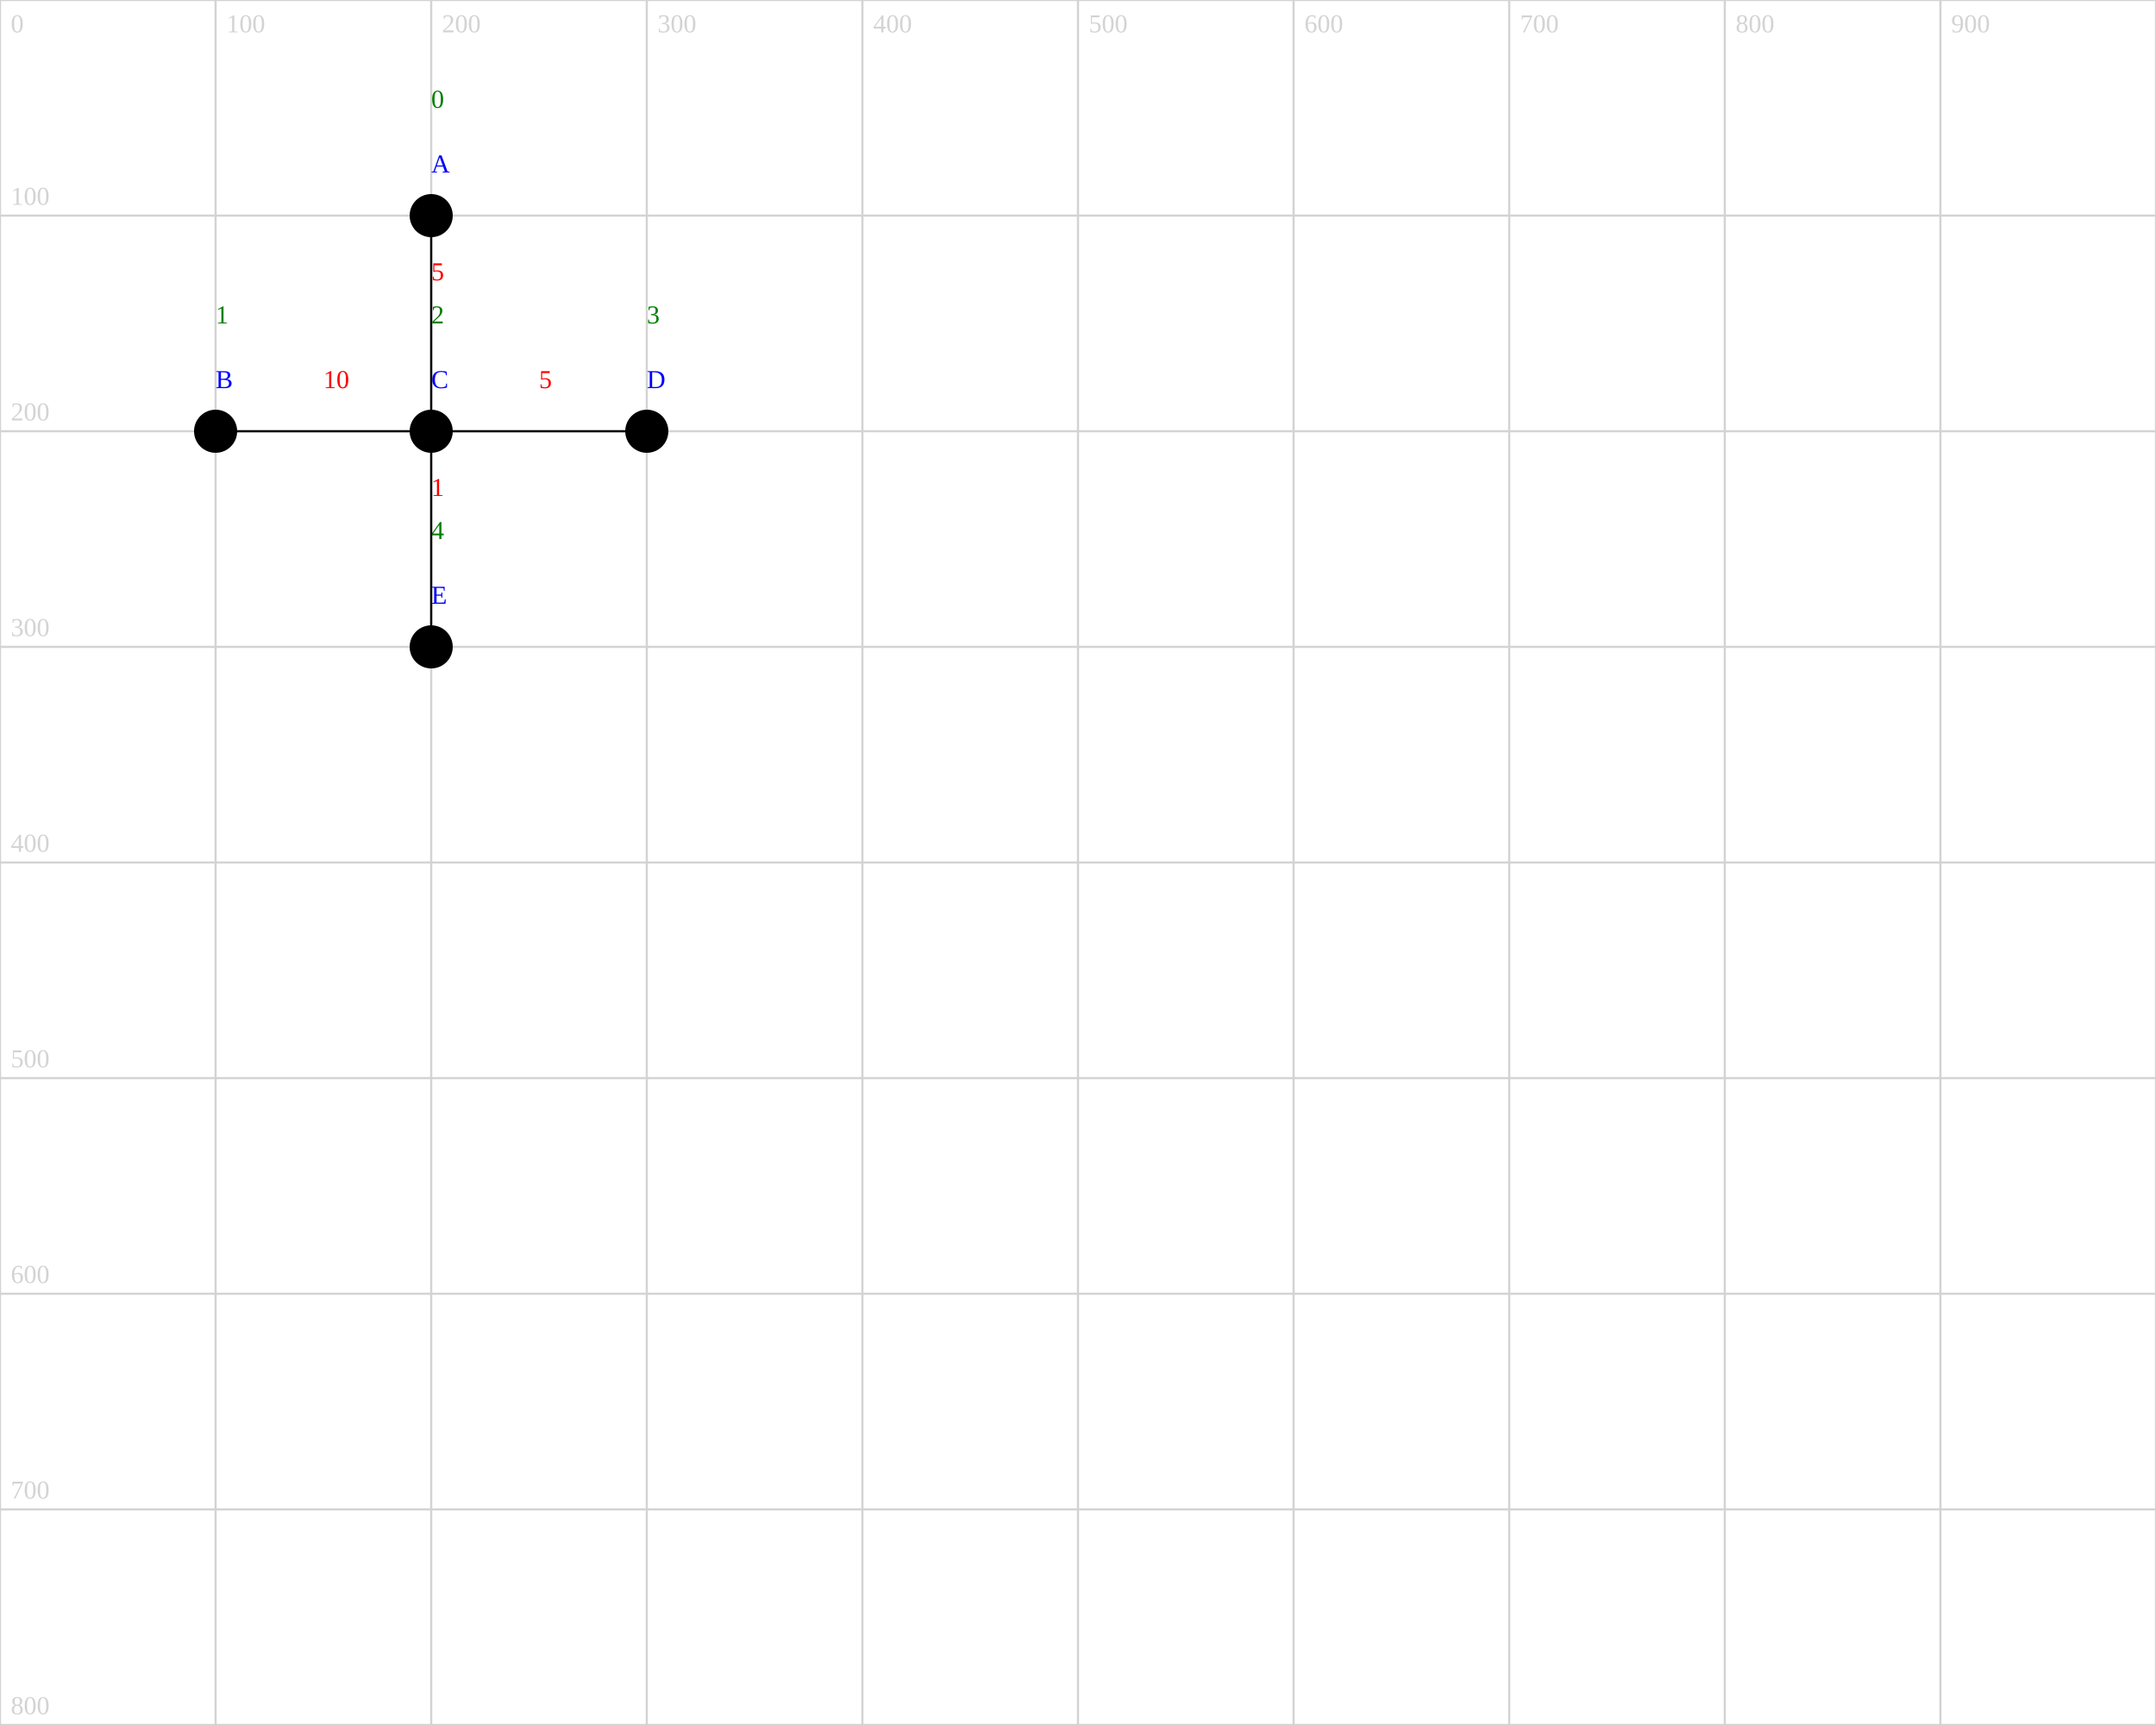
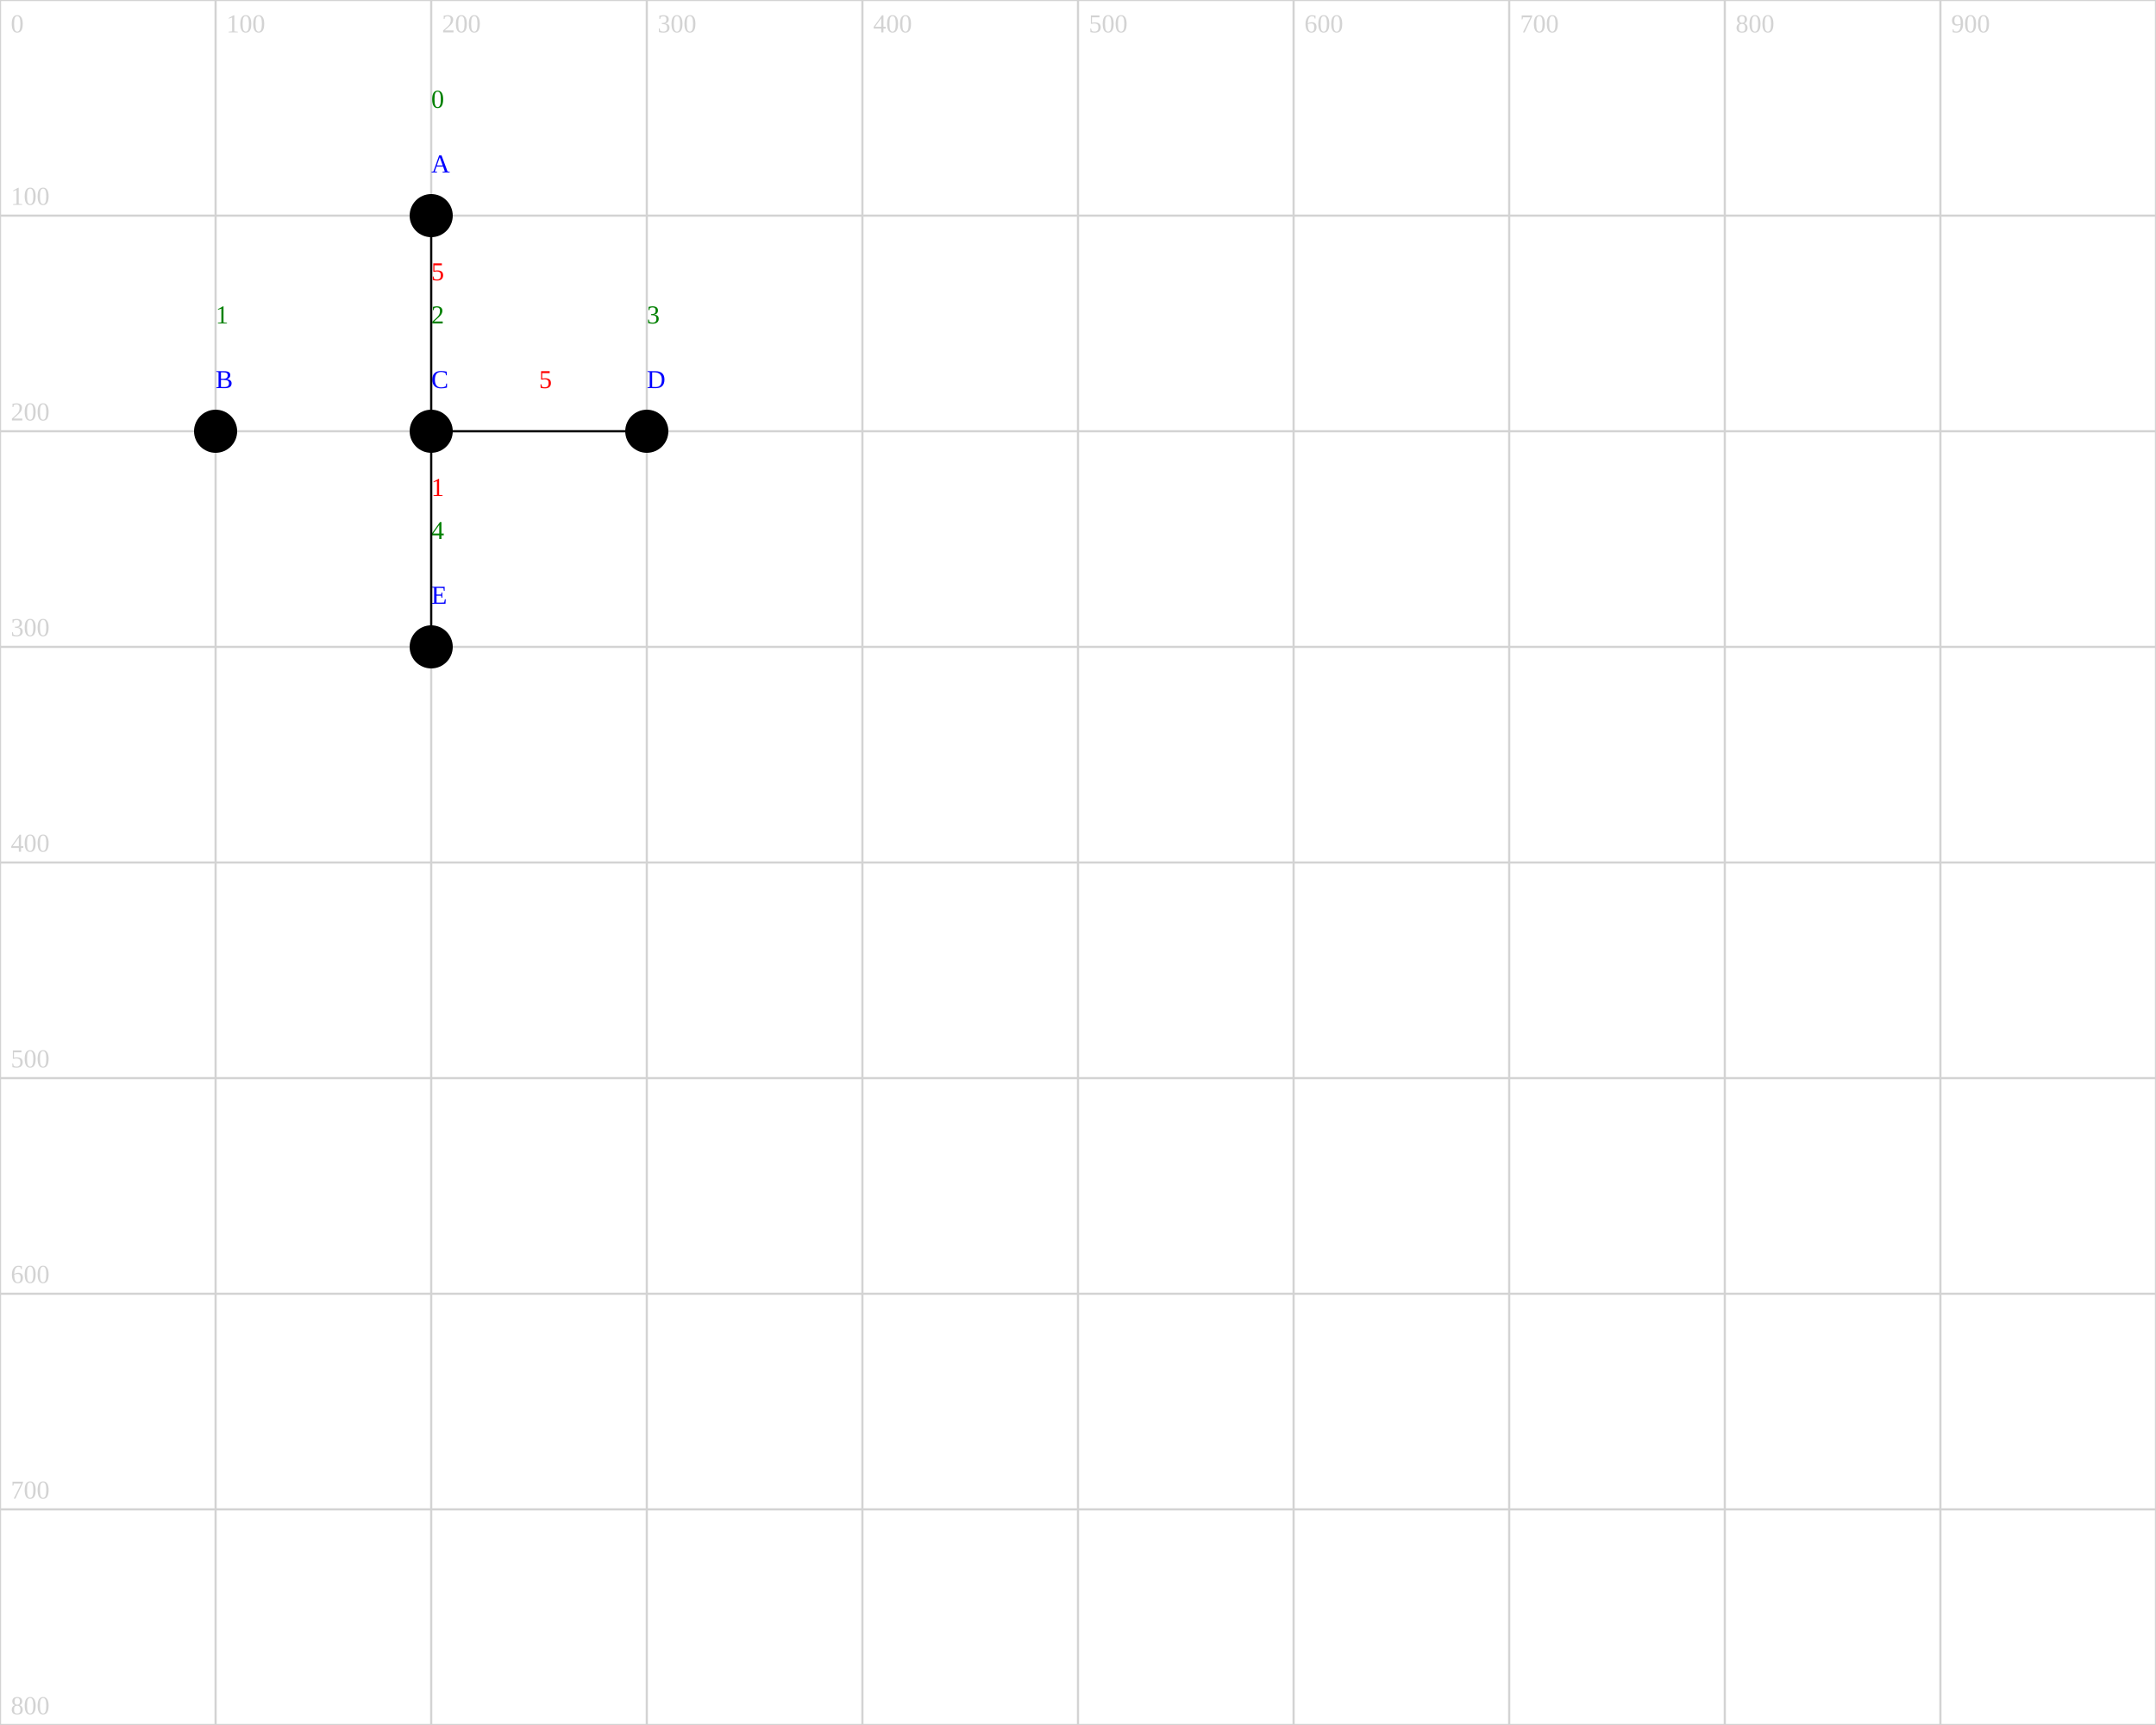
<svg xmlns="http://www.w3.org/2000/svg" version="1.1" width="1000" height="800">
  <line x1="0" y1="0" x2="1000" y2="0" stroke="lightgrey" />
  <text x="5" y="-5" fill="lightgrey">0</text>
  <line x1="0" y1="100" x2="1000" y2="100" stroke="lightgrey" />
  <text x="5" y="95" fill="lightgrey">100</text>
  <line x1="0" y1="200" x2="1000" y2="200" stroke="lightgrey" />
  <text x="5" y="195" fill="lightgrey">200</text>
  <line x1="0" y1="300" x2="1000" y2="300" stroke="lightgrey" />
  <text x="5" y="295" fill="lightgrey">300</text>
  <line x1="0" y1="400" x2="1000" y2="400" stroke="lightgrey" />
  <text x="5" y="395" fill="lightgrey">400</text>
  <line x1="0" y1="500" x2="1000" y2="500" stroke="lightgrey" />
  <text x="5" y="495" fill="lightgrey">500</text>
  <line x1="0" y1="600" x2="1000" y2="600" stroke="lightgrey" />
  <text x="5" y="595" fill="lightgrey">600</text>
  <line x1="0" y1="700" x2="1000" y2="700" stroke="lightgrey" />
  <text x="5" y="695" fill="lightgrey">700</text>
  <line x1="0" y1="800" x2="1000" y2="800" stroke="lightgrey" />
  <text x="5" y="795" fill="lightgrey">800</text>
  <line x1="0" y1="0" x2="0" y2="800" stroke="lightgrey" />
  <text x="5" y="15" fill="lightgrey">0</text>
  <line x1="100" y1="0" x2="100" y2="800" stroke="lightgrey" />
  <text x="105" y="15" fill="lightgrey">100</text>
  <line x1="200" y1="0" x2="200" y2="800" stroke="lightgrey" />
  <text x="205" y="15" fill="lightgrey">200</text>
  <line x1="300" y1="0" x2="300" y2="800" stroke="lightgrey" />
  <text x="305" y="15" fill="lightgrey">300</text>
  <line x1="400" y1="0" x2="400" y2="800" stroke="lightgrey" />
  <text x="405" y="15" fill="lightgrey">400</text>
  <line x1="500" y1="0" x2="500" y2="800" stroke="lightgrey" />
  <text x="505" y="15" fill="lightgrey">500</text>
  <line x1="600" y1="0" x2="600" y2="800" stroke="lightgrey" />
  <text x="605" y="15" fill="lightgrey">600</text>
  <line x1="700" y1="0" x2="700" y2="800" stroke="lightgrey" />
  <text x="705" y="15" fill="lightgrey">700</text>
  <line x1="800" y1="0" x2="800" y2="800" stroke="lightgrey" />
  <text x="805" y="15" fill="lightgrey">800</text>
  <line x1="900" y1="0" x2="900" y2="800" stroke="lightgrey" />
  <text x="905" y="15" fill="lightgrey">900</text>
  <line x1="1000" y1="0" x2="1000" y2="800" stroke="lightgrey" />
  <text x="1005" y="15" fill="lightgrey">1000</text>
  <circle cx="200" cy="100" r="10" fill="black" />
  <text x="200" y="80" fill="blue">A</text>
  <text x="200" y="50" fill="green">0</text>
  <circle cx="100" cy="200" r="10" fill="black" />
  <text x="100" y="180" fill="blue">B</text>
  <text x="100" y="150" fill="green">1</text>
  <circle cx="200" cy="200" r="10" fill="black" />
  <text x="200" y="180" fill="blue">C</text>
  <text x="200" y="150" fill="green">2</text>
  <circle cx="300" cy="200" r="10" fill="black" />
  <text x="300" y="180" fill="blue">D</text>
  <text x="300" y="150" fill="green">3</text>
  <circle cx="200" cy="300" r="10" fill="black" />
  <text x="200" y="280" fill="blue">E</text>
  <text x="200" y="250" fill="green">4</text>
  <line x1="200" y1="100" x2="200" y2="200" stroke="black" />
  <text x="200" y="130" fill="red">5</text>
-   <line x1="100" y1="200" x2="200" y2="200" stroke="black" />
-   <text x="150" y="180" fill="red">10</text>
+   <line x1="0" y1="0" x2="2.78134e-307" y2="5.59578e-304" stroke="black" />
+   <text x="2.76074e-304" y="-20" fill="red">10</text>
  <line x1="200" y1="200" x2="300" y2="200" stroke="black" />
  <text x="250" y="180" fill="red">5</text>
  <line x1="200" y1="200" x2="200" y2="300" stroke="black" />
  <text x="200" y="230" fill="red">1</text>
  <defs>
    <radialGradient id="redball" cx="30%" cy="30%" r="100%" fx="30%" fy="30%">
      <stop offset="0%" style="stop-color:rgb(255,250,250)" />
      <stop offset="3%" style="stop-color:rgb(255,250,250)" />
      <stop offset="7%" style="stop-color:rgb(255,160,160)" />
      <stop offset="70%" style="stop-color:rgb(255,0,0)" />
      <stop offset="100%" style="stop-color:rgb(255,0,0)" />
    </radialGradient>
    <radialGradient id="greenball" cx="30%" cy="30%" r="100%" fx="30%" fy="30%">
      <stop offset="0%" style="stop-color:rgb(250,255,250)" />
      <stop offset="3%" style="stop-color:rgb(250,255,250)" />
      <stop offset="7%" style="stop-color:rgb(160,255,160)" />
      <stop offset="70%" style="stop-color:rgb(0,255,0)" />
      <stop offset="100%" style="stop-color:rgb(0,255,0)" />
    </radialGradient>
    <radialGradient id="blueball" cx="30%" cy="30%" r="100%" fx="30%" fy="30%">
      <stop offset="0%" style="stop-color:rgb(250,250,255)" />
      <stop offset="3%" style="stop-color:rgb(250,250,255)" />
      <stop offset="7%" style="stop-color:rgb(160,160,255)" />
      <stop offset="70%" style="stop-color:rgb(0,0,255)" />
      <stop offset="100%" style="stop-color:rgb(0,255,0)" />
    </radialGradient>
    <radialGradient id="yellowball" cx="30%" cy="30%" r="100%" fx="30%" fy="30%">
      <stop offset="0%" style="stop-color:rgb(255,255,250)" />
      <stop offset="3%" style="stop-color:rgb(255,255,250)" />
      <stop offset="7%" style="stop-color:rgb(255,255,160)" />
      <stop offset="70%" style="stop-color:rgb(255,255,0)" />
      <stop offset="100%" style="stop-color:rgb(255,255,0)" />
    </radialGradient>
    <radialGradient id="greyball" cx="30%" cy="30%" r="100%" fx="30%" fy="30%">
      <stop offset="0%" style="stop-color:rgb(250,250,250)" />
      <stop offset="3%" style="stop-color:rgb(250,250,250)" />
      <stop offset="7%" style="stop-color:rgb(160,160,160)" />
      <stop offset="70%" style="stop-color:rgb(100,100,100)" />
      <stop offset="100%" style="stop-color:rgb(100,100,100)" />
    </radialGradient>
  </defs>
</svg>
